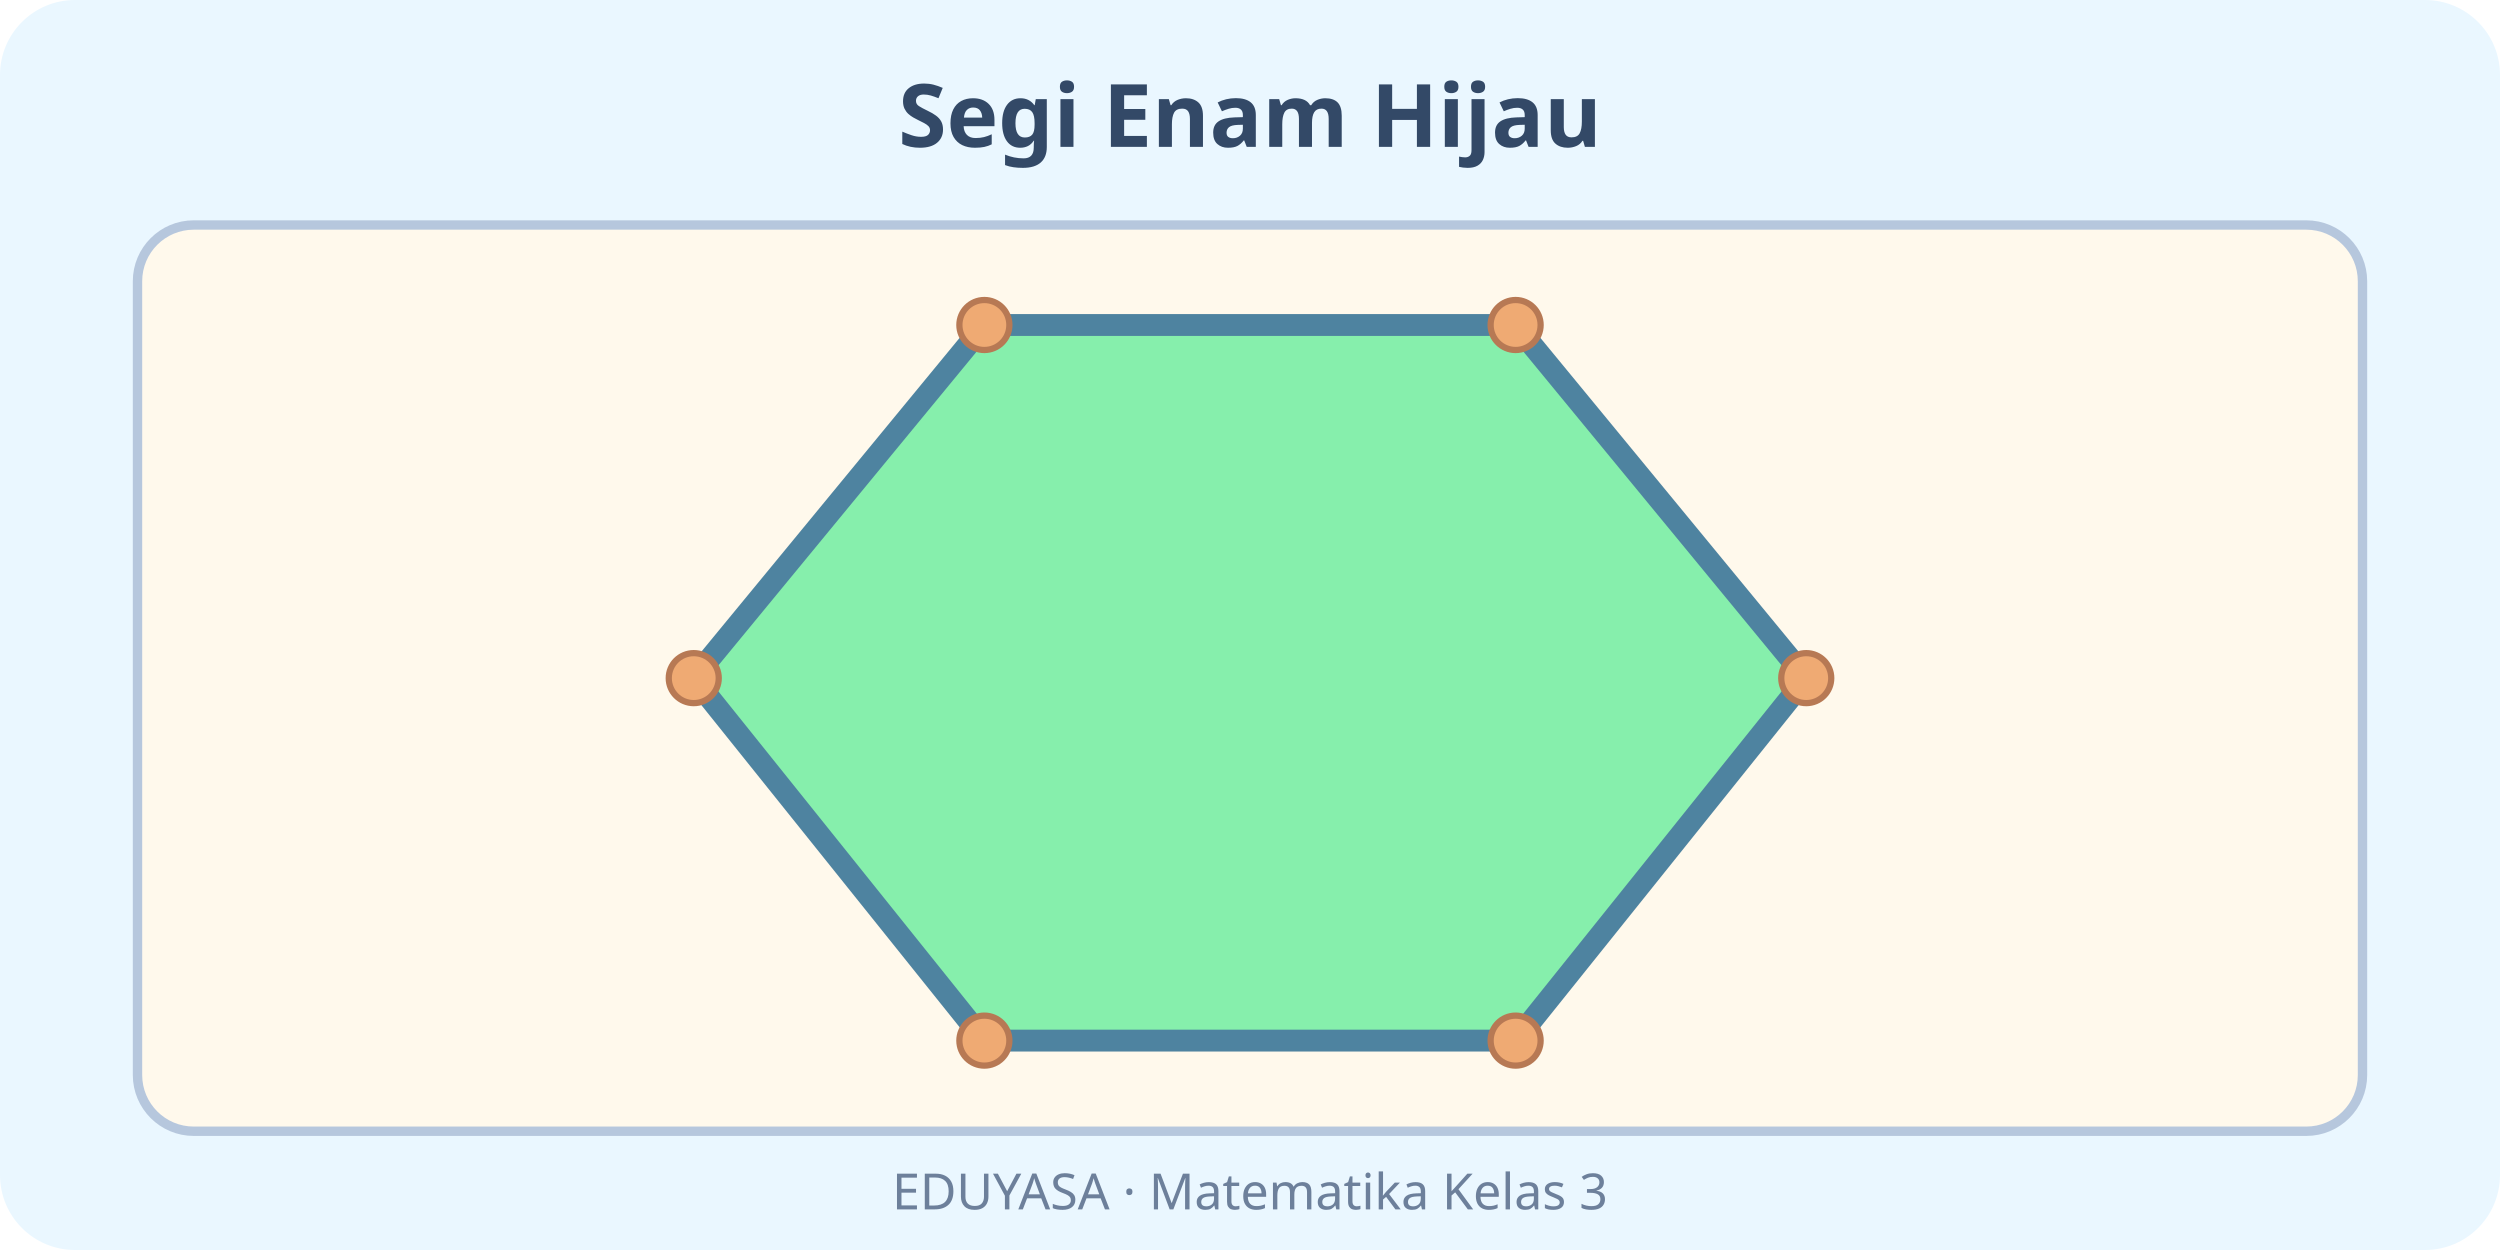
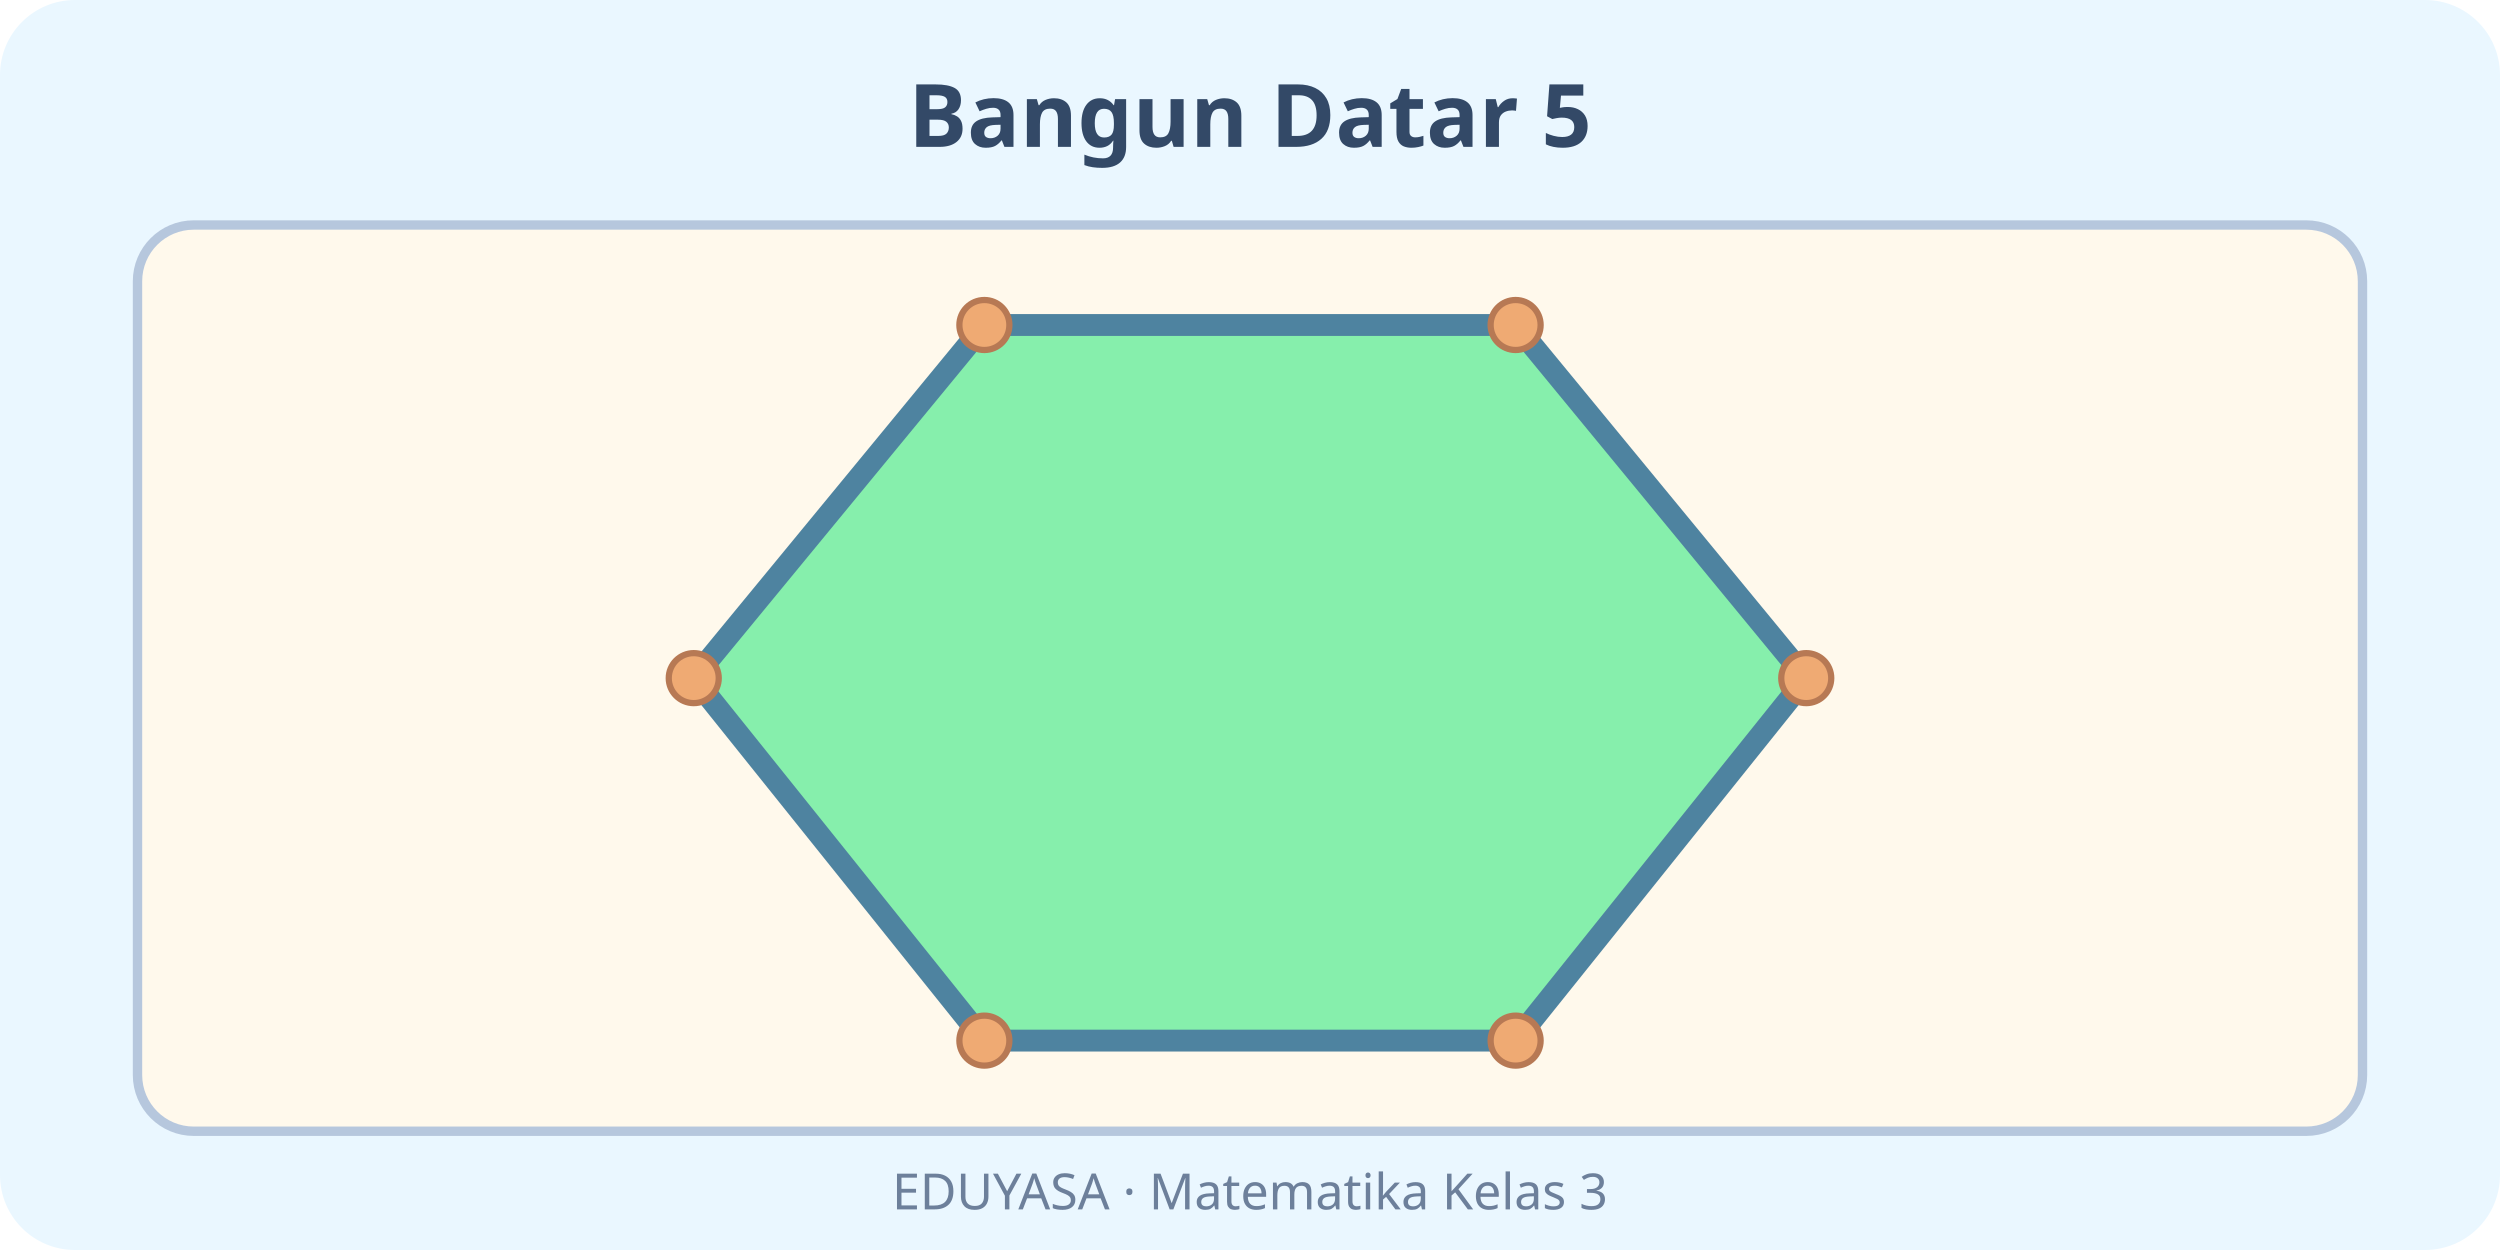
<svg xmlns="http://www.w3.org/2000/svg" viewBox="0 0 800 400" role="img" aria-labelledby="t d">
  <rect width="800" height="400" rx="24" fill="#eaf7ff" />
-   <text x="400" y="47" font-size="28" font-family="sans-serif" font-weight="bold" text-anchor="middle" fill="#334967">Segi Enam Hijau</text>
+   <text x="400" y="47" font-size="28" font-family="sans-serif" font-weight="bold" text-anchor="middle" fill="#334967">Bangun Datar 5</text>
  <rect x="44" y="72" width="712" height="290" rx="18" fill="#fff9ec" stroke="#b6c7dd" stroke-width="3" />
  <polygon points="315,104 485,104 578,217 485,333 315,333 222,217" fill="#86efac" stroke="#4e83a0" stroke-width="7" />
  <circle cx="315" cy="104" r="8" fill="#efaa73" stroke="#b77954" stroke-width="2" />
  <circle cx="485" cy="104" r="8" fill="#efaa73" stroke="#b77954" stroke-width="2" />
  <circle cx="578" cy="217" r="8" fill="#efaa73" stroke="#b77954" stroke-width="2" />
  <circle cx="485" cy="333" r="8" fill="#efaa73" stroke="#b77954" stroke-width="2" />
  <circle cx="315" cy="333" r="8" fill="#efaa73" stroke="#b77954" stroke-width="2" />
  <circle cx="222" cy="217" r="8" fill="#efaa73" stroke="#b77954" stroke-width="2" />
  <text x="400" y="387" font-size="16" font-family="sans-serif" text-anchor="middle" fill="#6d809b">EDUYASA · Matematika Kelas 3</text>
</svg>
